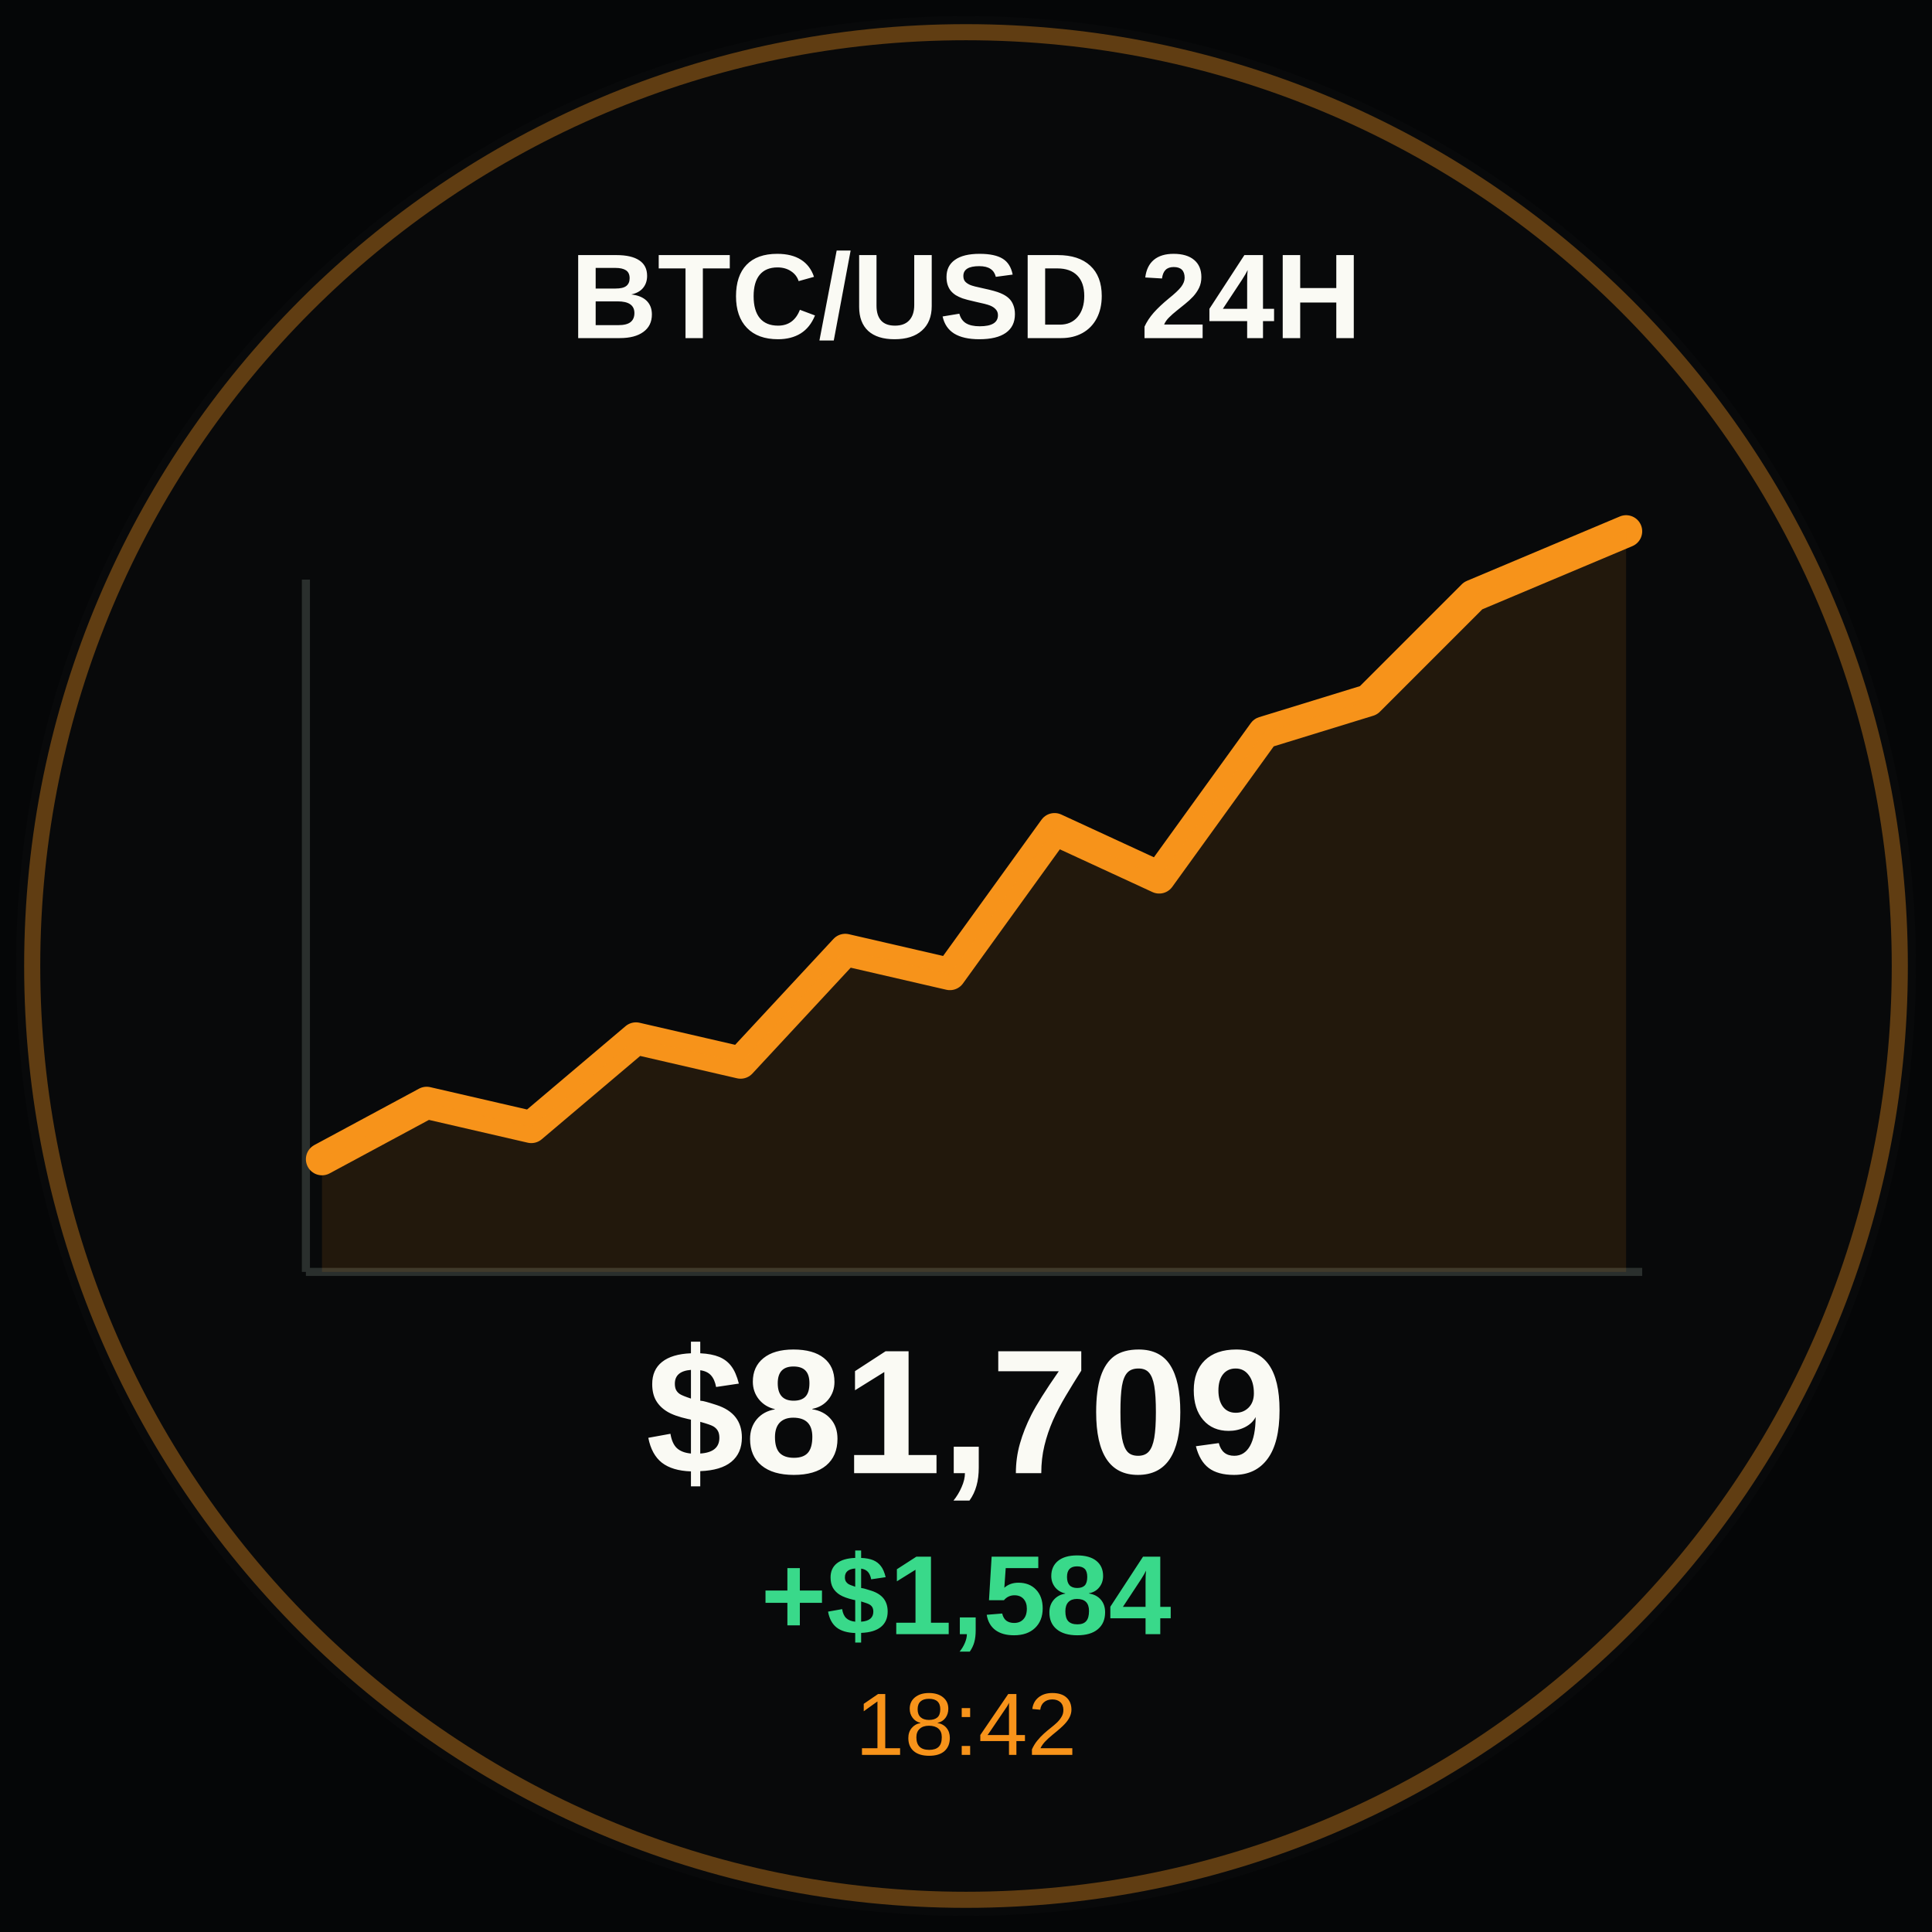
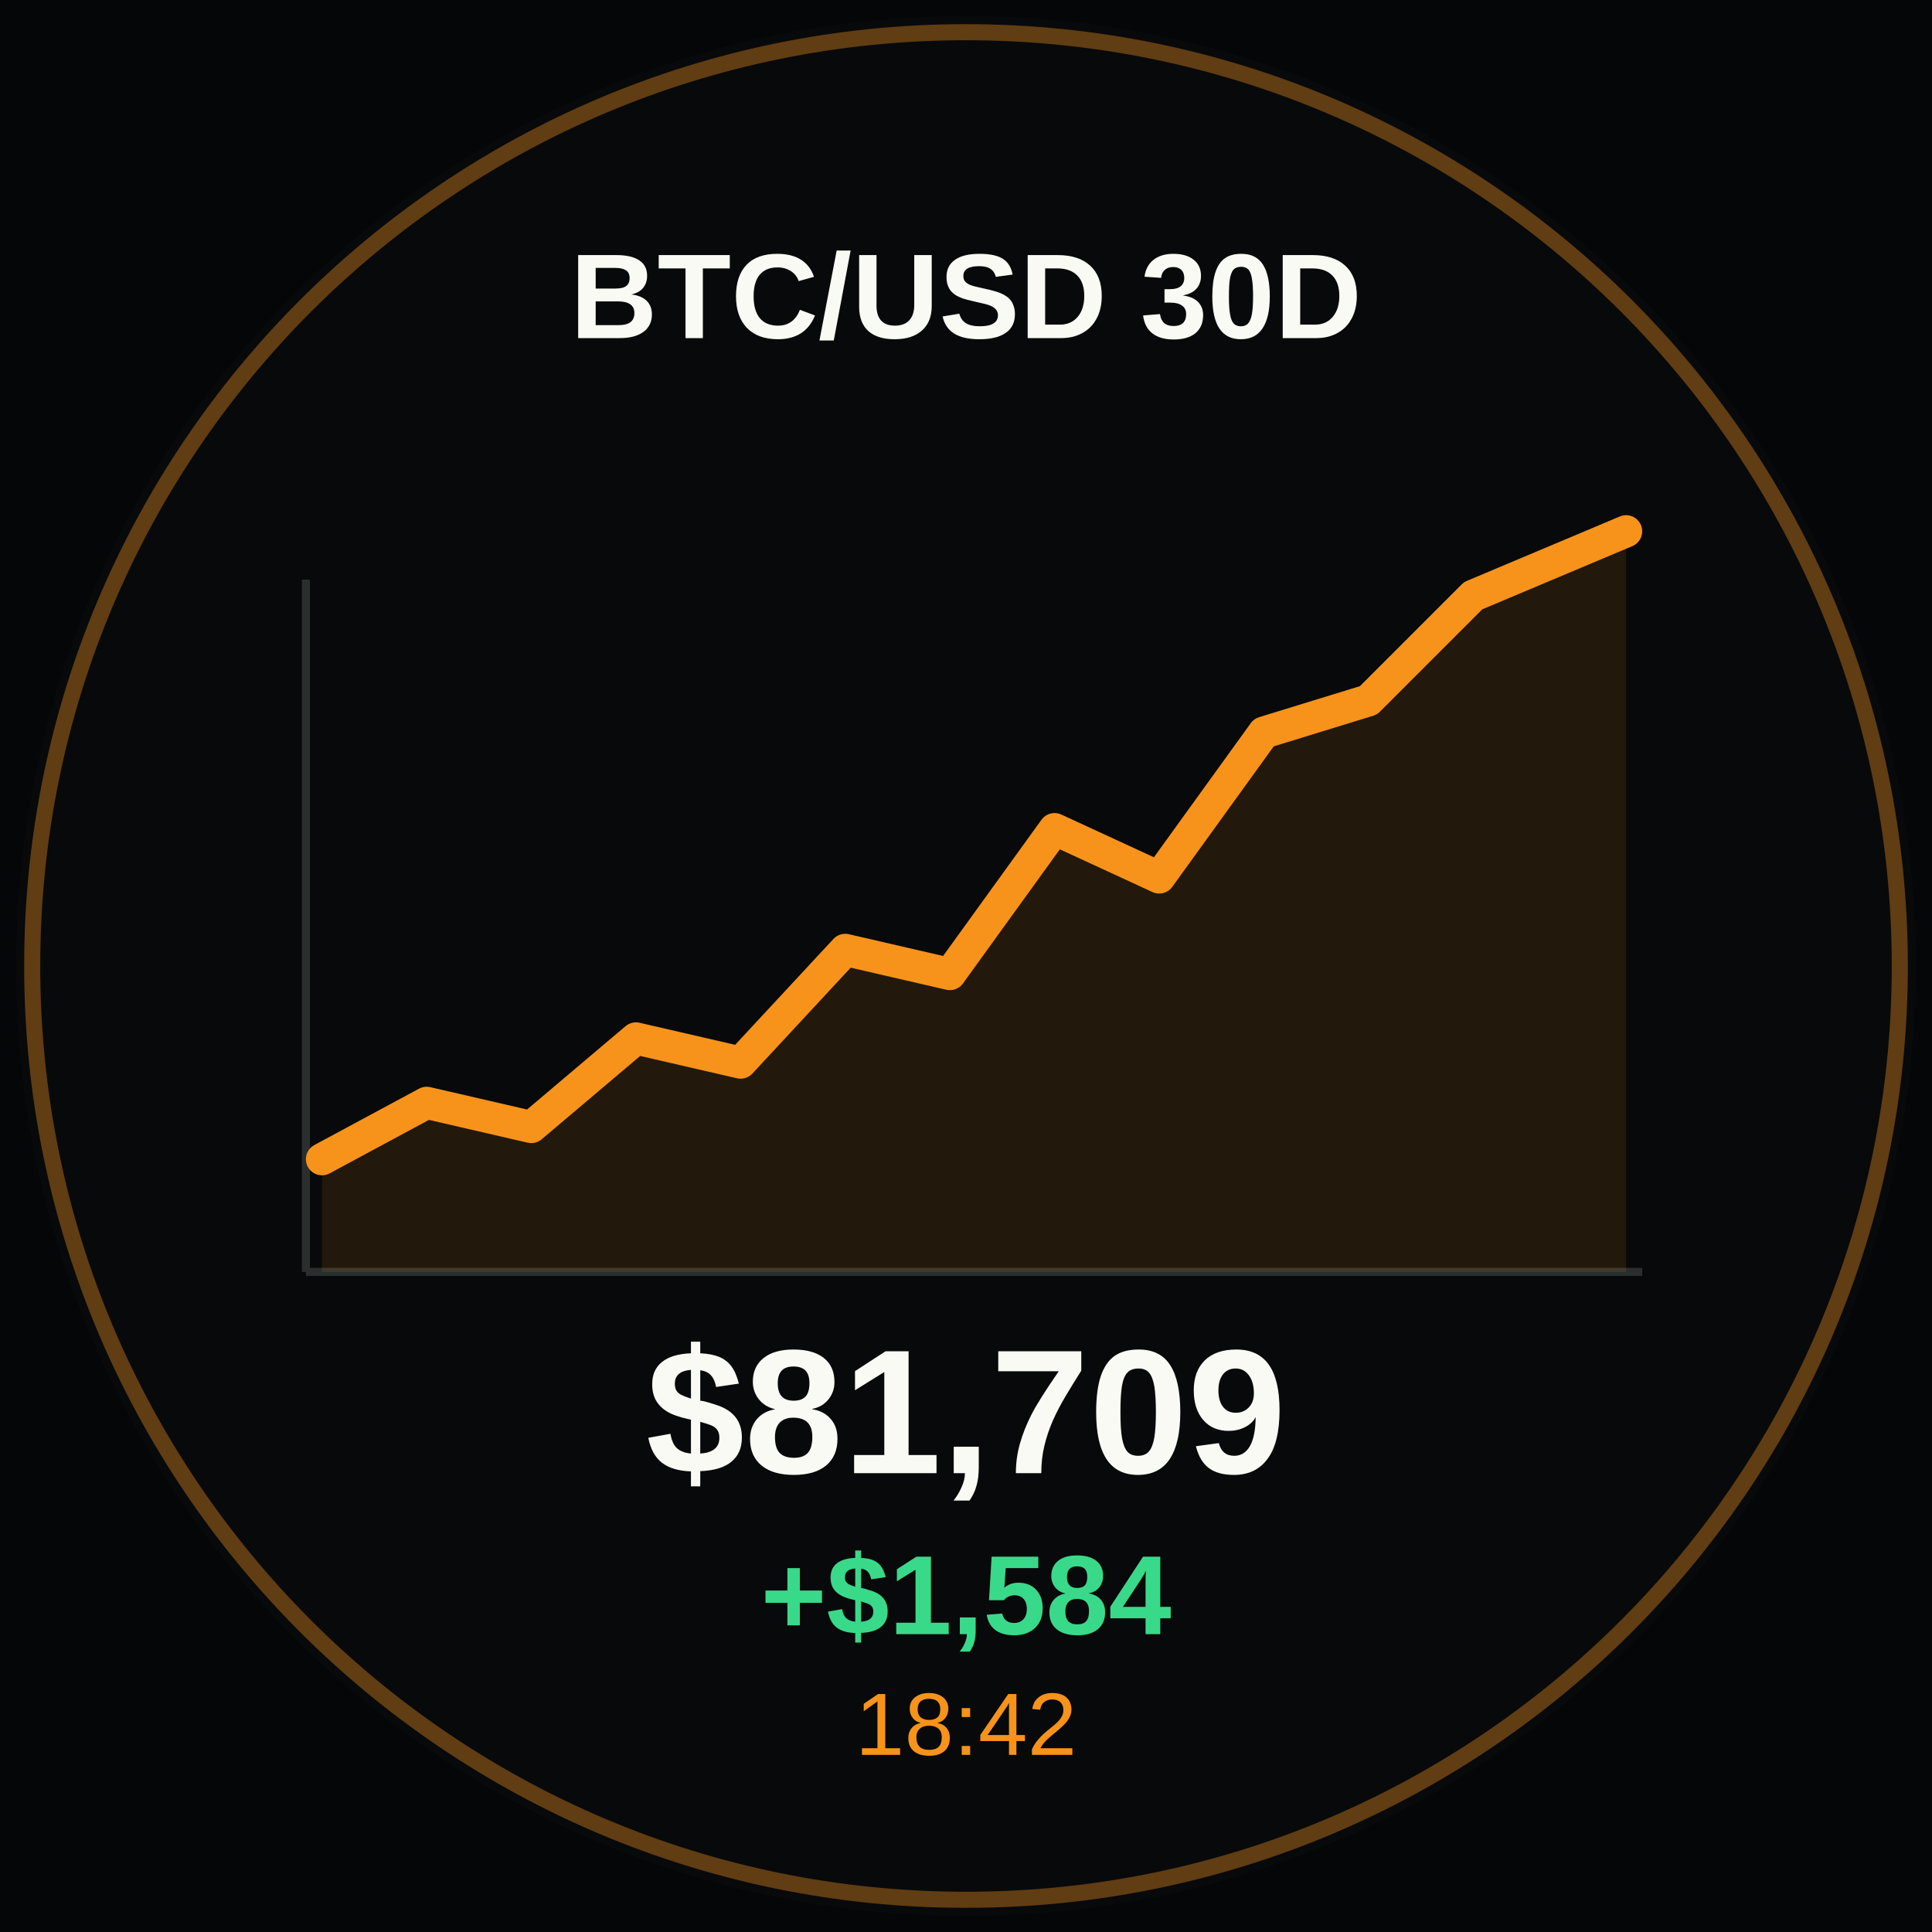
- <svg xmlns="http://www.w3.org/2000/svg" width="240" height="240" viewBox="0 0 240 240" role="img" aria-label="BTC 24 hour chart screen">
+ <svg xmlns="http://www.w3.org/2000/svg" width="240" height="240" viewBox="0 0 240 240" role="img" aria-label="BTC 30 day chart screen">
  <rect width="240" height="240" fill="#050607" />
  <circle cx="120" cy="120" r="118" fill="#08090a" />
  <circle cx="120" cy="120" r="116" fill="none" stroke="#603d12" stroke-width="2" />
-   <text x="120" y="42" fill="#fafaf4" font-family="Arial, sans-serif" font-size="15" font-weight="700" text-anchor="middle">BTC/USD 24H</text>
+   <text x="120" y="42" fill="#fafaf4" font-family="Arial, sans-serif" font-size="15" font-weight="700" text-anchor="middle">BTC/USD 30D</text>
  <line x1="38" y1="72" x2="38" y2="158" stroke="#2a2f2d" stroke-width="1" />
  <line x1="38" y1="158" x2="204" y2="158" stroke="#2a2f2d" stroke-width="1" />
  <path d="M40 144 L53 137 L66 140 L79 129 L92 132 L105 118 L118 121 L131 103 L144 109 L157 91 L170 87 L183 74 L202 66" fill="none" stroke="#f7931a" stroke-width="4" stroke-linecap="round" stroke-linejoin="round" />
  <path d="M40 144 L53 137 L66 140 L79 129 L92 132 L105 118 L118 121 L131 103 L144 109 L157 91 L170 87 L183 74 L202 66 L202 158 L40 158 Z" fill="#f7931a" opacity=".11" />
  <text x="120" y="183" fill="#fafaf4" font-family="Arial, sans-serif" font-size="22" font-weight="700" text-anchor="middle">$81,709</text>
  <text x="120" y="203" fill="#39d98a" font-family="Arial, sans-serif" font-size="14" font-weight="700" text-anchor="middle">+$1,584</text>
  <text x="120" y="218" fill="#f7931a" font-family="Arial, sans-serif" font-size="11" text-anchor="middle">18:42</text>
</svg>
